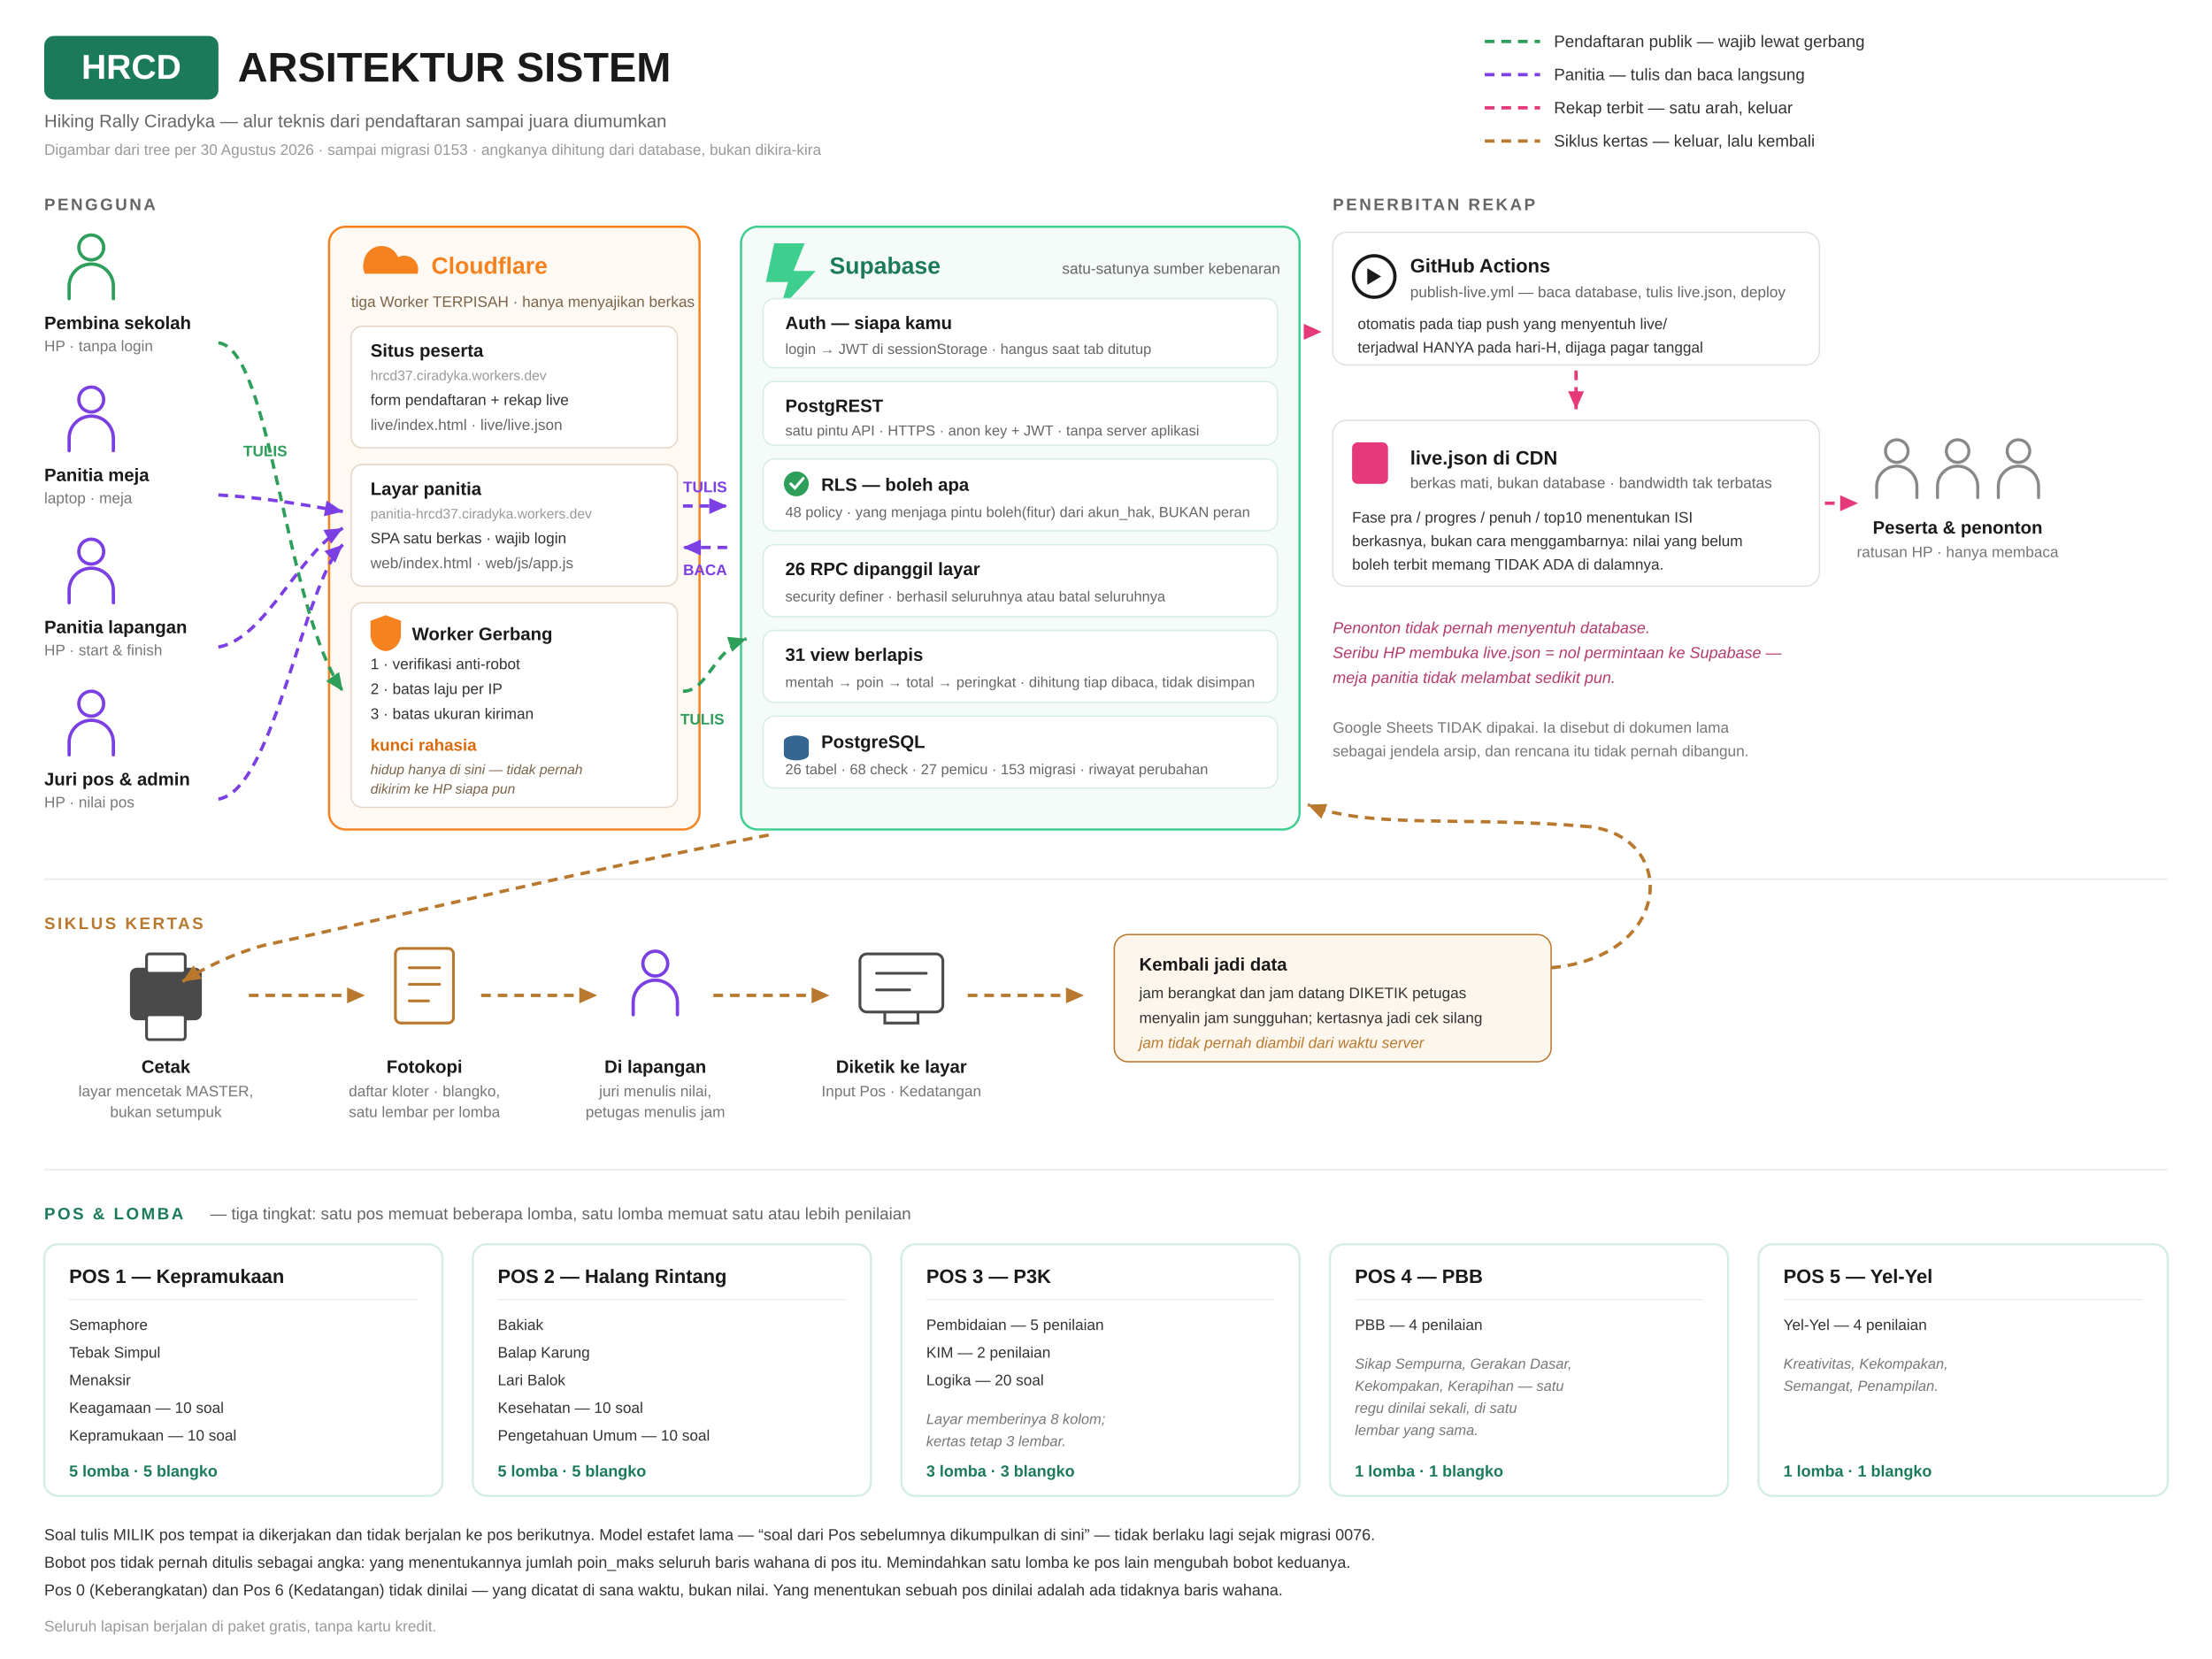
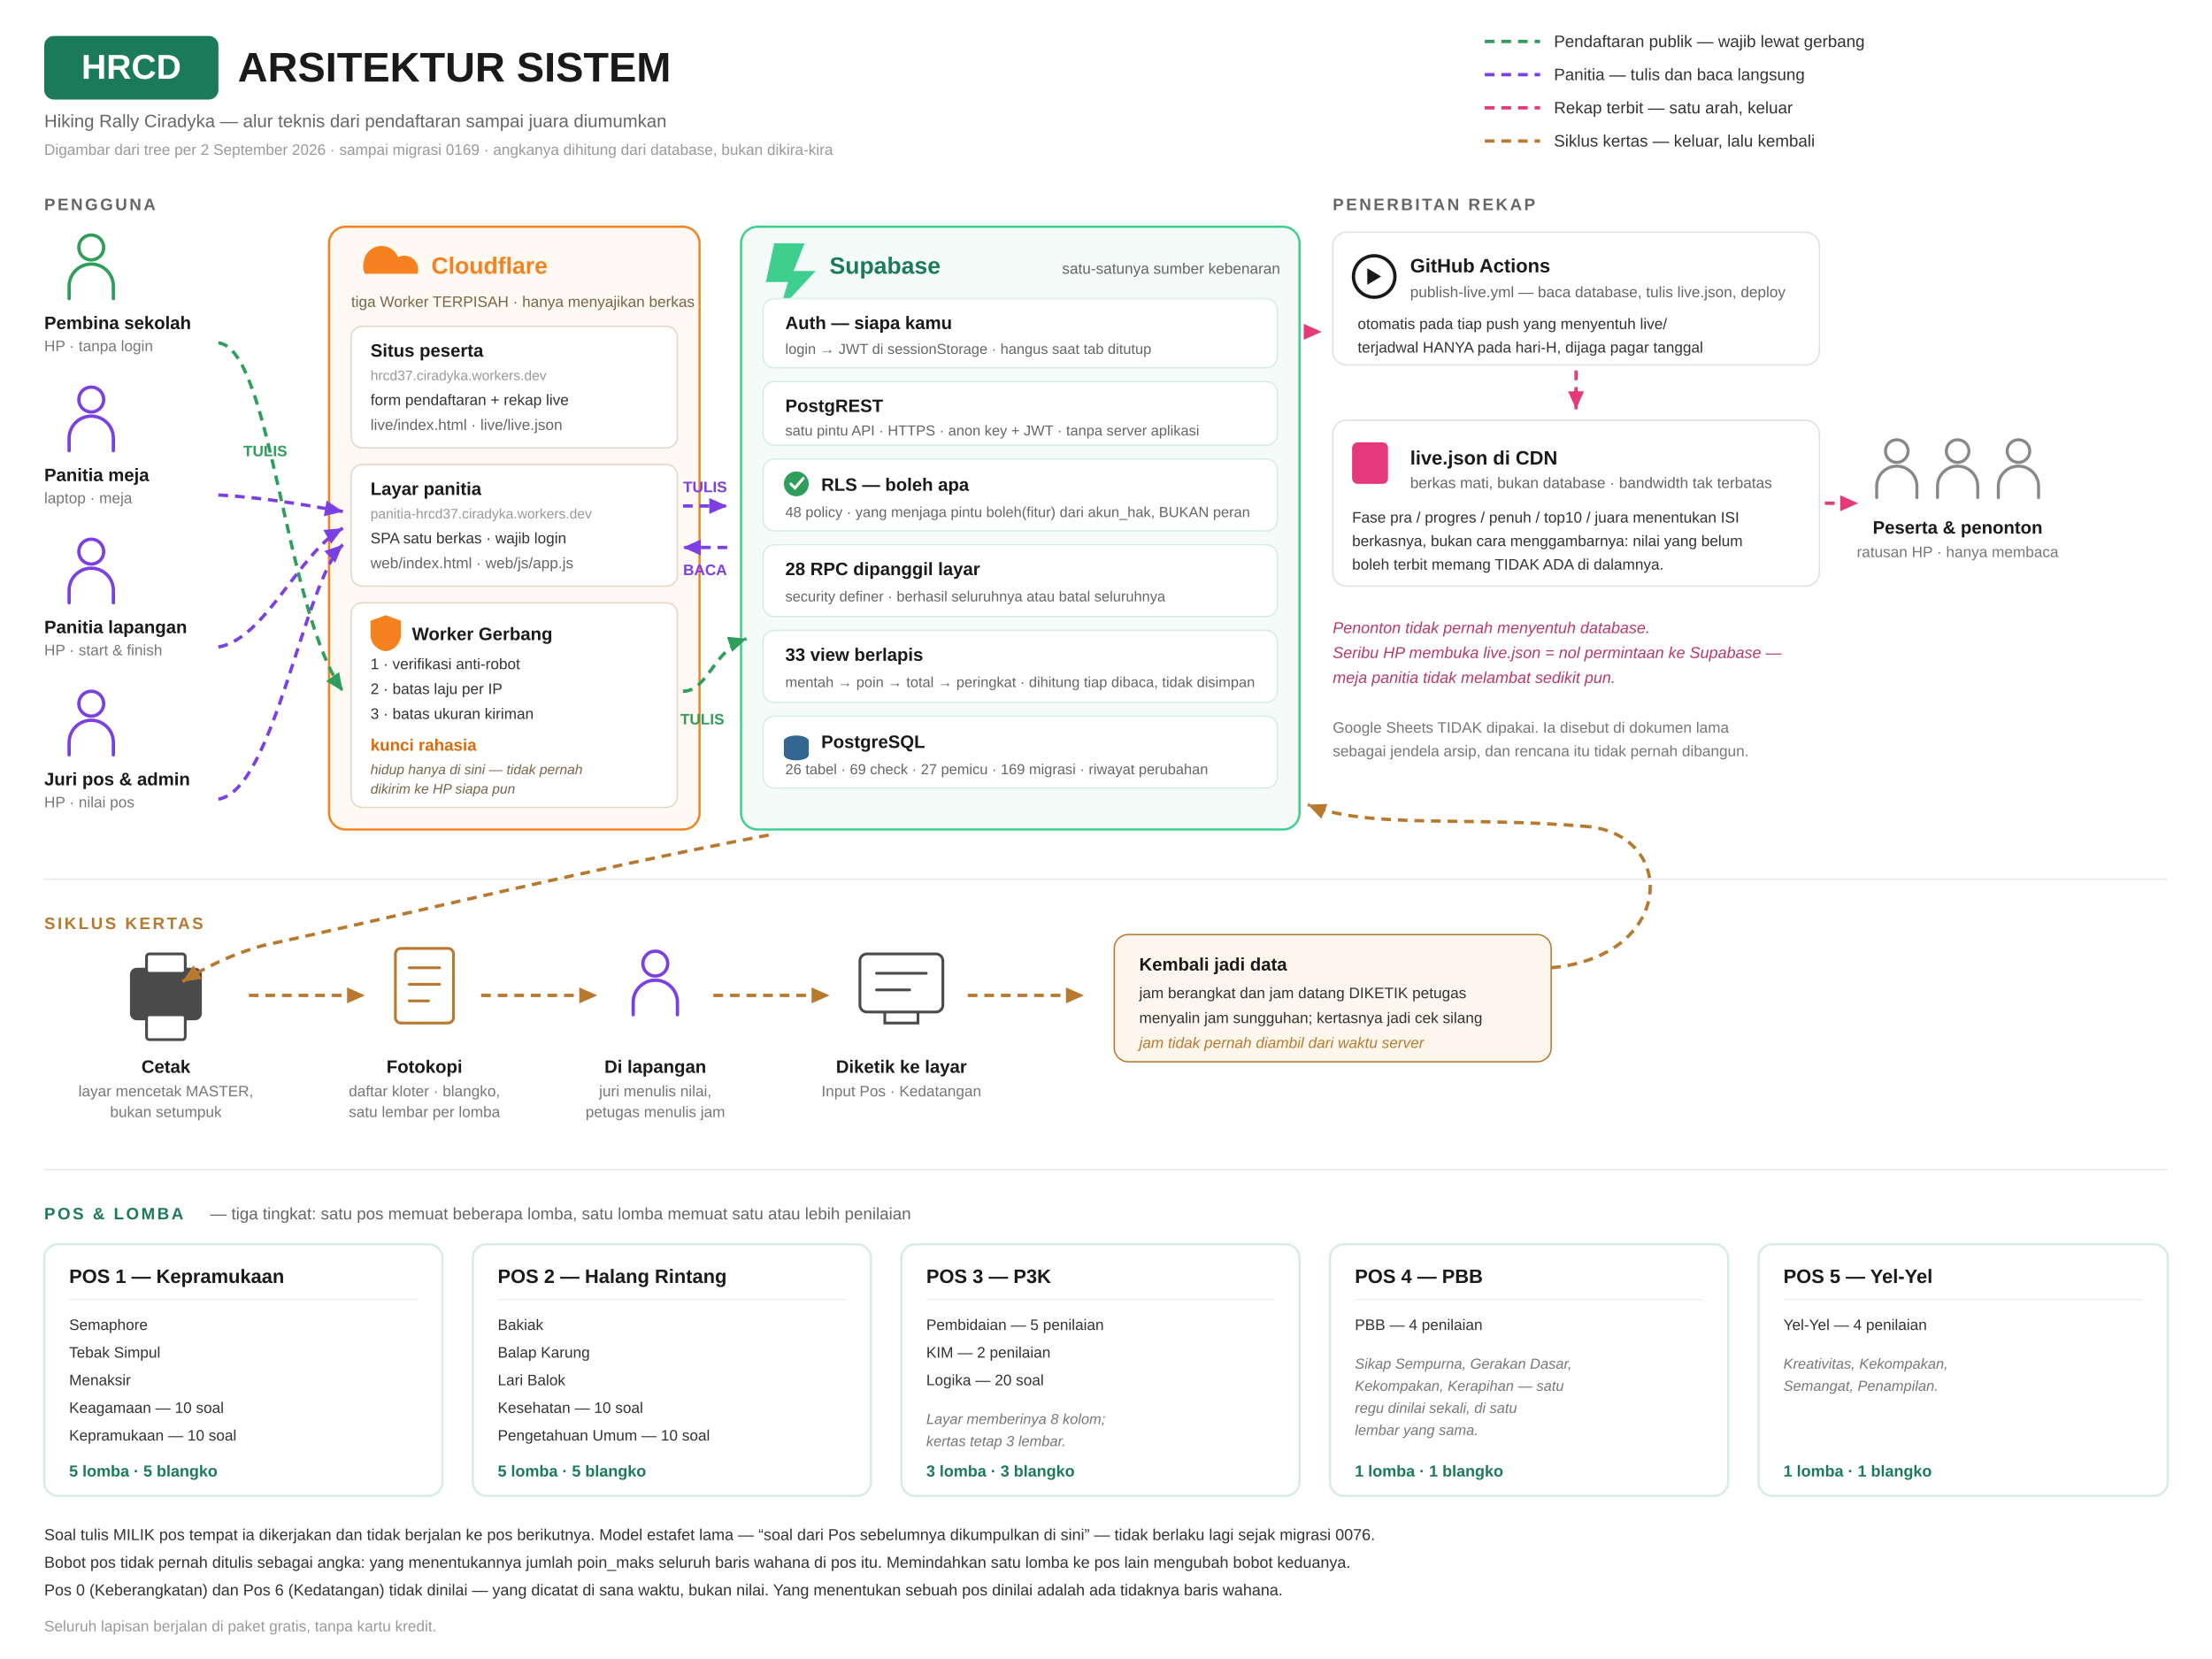
<svg xmlns="http://www.w3.org/2000/svg" viewBox="0 0 1600 1200" width="1600" height="1200" role="img" aria-label="Arsitektur teknis HRCD Rekap: pengguna, tiga Worker Cloudflare, Supabase, penerbitan rekap live, siklus kertas, serta susunan pos dan lomba">
  <defs>
    <marker id="mh" viewBox="0 0 10 10" refX="9" refY="5" markerWidth="6" markerHeight="6" orient="auto-start-reverse">
      <path d="M0,1 L9,5 L0,9 Z" fill="#2E9E5B" />
    </marker>
    <marker id="mu" viewBox="0 0 10 10" refX="9" refY="5" markerWidth="6" markerHeight="6" orient="auto-start-reverse">
      <path d="M0,1 L9,5 L0,9 Z" fill="#7B3FE4" />
    </marker>
    <marker id="mm" viewBox="0 0 10 10" refX="9" refY="5" markerWidth="6" markerHeight="6" orient="auto-start-reverse">
      <path d="M0,1 L9,5 L0,9 Z" fill="#E5397A" />
    </marker>
    <marker id="mk" viewBox="0 0 10 10" refX="9" refY="5" markerWidth="6" markerHeight="6" orient="auto-start-reverse">
      <path d="M0,1 L9,5 L0,9 Z" fill="#B8792F" />
    </marker>
    <symbol id="orang" viewBox="0 0 44 50">
      <circle cx="22" cy="11" r="9" fill="none" stroke="#7B3FE4" stroke-width="2.4" />
      <path d="M6 48 v-9 a16 16 0 0 1 32 0 v9" fill="none" stroke="#7B3FE4" stroke-width="2.4" stroke-linecap="round" />
    </symbol>
    <symbol id="orang-hijau" viewBox="0 0 44 50">
      <circle cx="22" cy="11" r="9" fill="none" stroke="#2E9E5B" stroke-width="2.4" />
      <path d="M6 48 v-9 a16 16 0 0 1 32 0 v9" fill="none" stroke="#2E9E5B" stroke-width="2.4" stroke-linecap="round" />
    </symbol>
    <symbol id="orang-abu" viewBox="0 0 44 50">
      <circle cx="22" cy="11" r="9" fill="none" stroke="#888888" stroke-width="2.4" />
      <path d="M6 48 v-9 a16 16 0 0 1 32 0 v9" fill="none" stroke="#888888" stroke-width="2.4" stroke-linecap="round" />
    </symbol>
  </defs>
  <rect width="1600" height="1200" fill="#FFFFFF" />
  <g font-family="Segoe UI, Calibri, Arial, sans-serif">
    <rect x="32" y="26" width="126" height="46" rx="7" fill="#1B7A5A" />
    <text x="95" y="57" font-size="25" font-weight="700" fill="#FFFFFF" text-anchor="middle">HRCD</text>
    <text x="172" y="59" font-size="30" font-weight="700" fill="#1A1A1A">ARSITEKTUR SISTEM</text>
    <text x="32" y="92" font-size="13" fill="#666666">Hiking Rally Ciradyka — alur teknis dari pendaftaran sampai juara diumumkan</text>
-     <text x="32" y="112" font-size="11" fill="#999999">Digambar dari tree per 30 Agustus 2026 · sampai migrasi 0153 · angkanya dihitung dari database, bukan dikira-kira</text>
+     <text x="32" y="112" font-size="11" fill="#999999">Digambar dari tree per 2 September 2026 · sampai migrasi 0169 · angkanya dihitung dari database, bukan dikira-kira</text>
    <g font-size="12" fill="#333333">
      <line x1="1074" y1="30" x2="1114" y2="30" stroke="#2E9E5B" stroke-width="2.4" stroke-dasharray="7 5" />
      <text x="1124" y="34">Pendaftaran publik — wajib lewat gerbang</text>
      <line x1="1074" y1="54" x2="1114" y2="54" stroke="#7B3FE4" stroke-width="2.4" stroke-dasharray="7 5" />
      <text x="1124" y="58">Panitia — tulis dan baca langsung</text>
      <line x1="1074" y1="78" x2="1114" y2="78" stroke="#E5397A" stroke-width="2.4" stroke-dasharray="7 5" />
      <text x="1124" y="82">Rekap terbit — satu arah, keluar</text>
      <line x1="1074" y1="102" x2="1114" y2="102" stroke="#B8792F" stroke-width="2.4" stroke-dasharray="7 5" />
      <text x="1124" y="106">Siklus kertas — keluar, lalu kembali</text>
    </g>
    <text x="32" y="152" font-size="12" font-weight="700" fill="#666666" letter-spacing="1.6">PENGGUNA</text>
    <use href="#orang-hijau" x="44" y="168" width="44" height="50" />
    <text x="32" y="238" font-size="13" font-weight="700" fill="#1A1A1A">Pembina sekolah</text>
    <text x="32" y="254" font-size="11" fill="#777777">HP · tanpa login</text>
    <use href="#orang" x="44" y="278" width="44" height="50" />
    <text x="32" y="348" font-size="13" font-weight="700" fill="#1A1A1A">Panitia meja</text>
    <text x="32" y="364" font-size="11" fill="#777777">laptop · meja</text>
    <use href="#orang" x="44" y="388" width="44" height="50" />
    <text x="32" y="458" font-size="13" font-weight="700" fill="#1A1A1A">Panitia lapangan</text>
    <text x="32" y="474" font-size="11" fill="#777777">HP · start &amp; finish</text>
    <use href="#orang" x="44" y="498" width="44" height="50" />
    <text x="32" y="568" font-size="13" font-weight="700" fill="#1A1A1A">Juri pos &amp; admin</text>
    <text x="32" y="584" font-size="11" fill="#777777">HP · nilai pos</text>
    <rect x="238" y="164" width="268" height="436" rx="12" fill="#FFF9F3" stroke="#F6821F" stroke-width="1.6" />
    <path d="M263 190 a13 13 0 0 1 25 -4 a10 10 0 0 1 14 12 h-38 a11 11 0 0 1 -1 -8 z" fill="#F6821F" />
    <text x="312" y="198" font-size="17" font-weight="700" fill="#F6821F">Cloudflare</text>
    <text x="254" y="222" font-size="11" fill="#7A6448">tiga Worker TERPISAH · hanya menyajikan berkas</text>
    <rect x="254" y="236" width="236" height="88" rx="8" fill="#FFFFFF" stroke="#E5D5C4" />
    <text x="268" y="258" font-size="13" font-weight="700" fill="#1A1A1A">Situs peserta</text>
    <text x="268" y="275" font-size="10" fill="#999999">hrcd37.ciradyka.workers.dev</text>
    <text x="268" y="293" font-size="11" fill="#333333">form pendaftaran + rekap live</text>
    <text x="268" y="311" font-size="11" fill="#666666">live/index.html · live/live.json</text>
    <rect x="254" y="336" width="236" height="88" rx="8" fill="#FFFFFF" stroke="#E5D5C4" />
    <text x="268" y="358" font-size="13" font-weight="700" fill="#1A1A1A">Layar panitia</text>
    <text x="268" y="375" font-size="10" fill="#999999">panitia-hrcd37.ciradyka.workers.dev</text>
    <text x="268" y="393" font-size="11" fill="#333333">SPA satu berkas · wajib login</text>
    <text x="268" y="411" font-size="11" fill="#666666">web/index.html · web/js/app.js</text>
    <rect x="254" y="436" width="236" height="148" rx="8" fill="#FFFFFF" stroke="#E5D5C4" />
    <path d="M268 449 l11 -4 l11 4 v10 a12 12 0 0 1 -11 12 a12 12 0 0 1 -11 -12 z" fill="#F6821F" />
    <text x="298" y="463" font-size="13" font-weight="700" fill="#1A1A1A">Worker Gerbang</text>
    <text x="268" y="484" font-size="11" fill="#333333">1 · verifikasi anti-robot</text>
    <text x="268" y="502" font-size="11" fill="#333333">2 · batas laju per IP</text>
    <text x="268" y="520" font-size="11" fill="#333333">3 · batas ukuran kiriman</text>
    <text x="268" y="543" font-size="12" font-weight="700" fill="#D96A0B">kunci rahasia</text>
    <text x="268" y="560" font-size="10" font-style="italic" fill="#7A6448">hidup hanya di sini — tidak pernah</text>
    <text x="268" y="574" font-size="10" font-style="italic" fill="#7A6448">dikirim ke HP siapa pun</text>
    <rect x="536" y="164" width="404" height="436" rx="12" fill="#F4FBF8" stroke="#3ECF8E" stroke-width="1.6" />
    <path d="M560 176 l22 0 l-8 20 l16 0 l-26 28 l6 -20 l-16 0 z" fill="#3ECF8E" />
    <text x="600" y="198" font-size="17" font-weight="700" fill="#1B7A5A">Supabase</text>
    <text x="926" y="198" font-size="11" fill="#666666" text-anchor="end">satu-satunya sumber kebenaran</text>
    <rect x="552" y="216" width="372" height="50" rx="8" fill="#FFFFFF" stroke="#D5EDE3" />
    <text x="568" y="238" font-size="13" font-weight="700" fill="#1A1A1A">Auth — siapa kamu</text>
    <text x="568" y="256" font-size="10.5" fill="#666666">login → JWT di sessionStorage · hangus saat tab ditutup</text>
    <rect x="552" y="276" width="372" height="46" rx="8" fill="#FFFFFF" stroke="#D5EDE3" />
    <text x="568" y="298" font-size="13" font-weight="700" fill="#1A1A1A">PostgREST</text>
    <text x="568" y="315" font-size="10.5" fill="#666666">satu pintu API · HTTPS · anon key + JWT · tanpa server aplikasi</text>
    <rect x="552" y="332" width="372" height="52" rx="8" fill="#FFFFFF" stroke="#D5EDE3" />
    <circle cx="576" cy="350" r="9" fill="#2E9E5B" />
    <path d="M572 350 l3 3 l6 -7" fill="none" stroke="#FFFFFF" stroke-width="2" stroke-linecap="round" />
    <text x="594" y="355" font-size="13" font-weight="700" fill="#1A1A1A">RLS — boleh apa</text>
    <text x="568" y="374" font-size="10.5" fill="#666666">48 policy · yang menjaga pintu boleh(fitur) dari akun_hak, BUKAN peran</text>
    <rect x="552" y="394" width="372" height="52" rx="8" fill="#FFFFFF" stroke="#D5EDE3" />
-     <text x="568" y="416" font-size="13" font-weight="700" fill="#1A1A1A">26 RPC dipanggil layar</text>
+     <text x="568" y="416" font-size="13" font-weight="700" fill="#1A1A1A">28 RPC dipanggil layar</text>
    <text x="568" y="435" font-size="10.5" fill="#666666">security definer · berhasil seluruhnya atau batal seluruhnya</text>
    <rect x="552" y="456" width="372" height="52" rx="8" fill="#FFFFFF" stroke="#D5EDE3" />
-     <text x="568" y="478" font-size="13" font-weight="700" fill="#1A1A1A">31 view berlapis</text>
+     <text x="568" y="478" font-size="13" font-weight="700" fill="#1A1A1A">33 view berlapis</text>
    <text x="568" y="497" font-size="10.5" fill="#666666">mentah → poin → total → peringkat · dihitung tiap dibaca, tidak disimpan</text>
    <rect x="552" y="518" width="372" height="52" rx="8" fill="#FFFFFF" stroke="#D5EDE3" />
    <ellipse cx="576" cy="536" rx="9" ry="4" fill="#336791" />
    <path d="M567 536 v10 a9 4 0 0 0 18 0 v-10" fill="#336791" />
    <text x="594" y="541" font-size="13" font-weight="700" fill="#1A1A1A">PostgreSQL</text>
-     <text x="568" y="560" font-size="10.5" fill="#666666">26 tabel · 68 check · 27 pemicu · 153 migrasi · riwayat perubahan</text>
+     <text x="568" y="560" font-size="10.5" fill="#666666">26 tabel · 69 check · 27 pemicu · 169 migrasi · riwayat perubahan</text>
    <text x="964" y="152" font-size="12" font-weight="700" fill="#666666" letter-spacing="1.6">PENERBITAN REKAP</text>
    <rect x="964" y="168" width="352" height="96" rx="10" fill="#FFFFFF" stroke="#E0E0E0" />
    <circle cx="994" cy="200" r="15" fill="none" stroke="#1A1A1A" stroke-width="2.4" />
    <path d="M989 194 l10 6 l-10 6 z" fill="#1A1A1A" />
    <text x="1020" y="197" font-size="14" font-weight="700" fill="#1A1A1A">GitHub Actions</text>
    <text x="1020" y="215" font-size="11" fill="#666666">publish-live.yml — baca database, tulis live.json, deploy</text>
    <text x="982" y="238" font-size="11" fill="#333333">otomatis pada tiap push yang menyentuh live/</text>
    <text x="982" y="255" font-size="11" fill="#333333">terjadwal HANYA pada hari-H, dijaga pagar tanggal</text>
    <path d="M1140 268 v28" stroke="#E5397A" stroke-width="2.4" stroke-dasharray="7 5" marker-end="url(#mm)" />
    <rect x="964" y="304" width="352" height="120" rx="10" fill="#FFFFFF" stroke="#E0E0E0" />
    <rect x="978" y="320" width="26" height="30" rx="4" fill="#E5397A" />
    <text x="1020" y="336" font-size="14" font-weight="700" fill="#1A1A1A">live.json di CDN</text>
    <text x="1020" y="353" font-size="11" fill="#666666">berkas mati, bukan database · bandwidth tak terbatas</text>
-     <text x="978" y="378" font-size="11" fill="#333333">Fase pra / progres / penuh / top10 menentukan ISI</text>
+     <text x="978" y="378" font-size="11" fill="#333333">Fase pra / progres / penuh / top10 / juara menentukan ISI</text>
    <text x="978" y="395" font-size="11" fill="#333333">berkasnya, bukan cara menggambarnya: nilai yang belum</text>
    <text x="978" y="412" font-size="11" fill="#333333">boleh terbit memang TIDAK ADA di dalamnya.</text>
    <use href="#orang-abu" x="1352" y="316" width="40" height="46" />
    <use href="#orang-abu" x="1396" y="316" width="40" height="46" />
    <use href="#orang-abu" x="1440" y="316" width="40" height="46" />
    <text x="1416" y="386" font-size="13" font-weight="700" fill="#1A1A1A" text-anchor="middle">Peserta &amp; penonton</text>
    <text x="1416" y="403" font-size="11" fill="#777777" text-anchor="middle">ratusan HP · hanya membaca</text>
    <path d="M1320 364 h24" stroke="#E5397A" stroke-width="2.4" stroke-dasharray="7 5" marker-end="url(#mm)" />
    <text x="964" y="458" font-size="11.5" font-style="italic" fill="#B33A6B">Penonton tidak pernah menyentuh database.</text>
    <text x="964" y="476" font-size="11.5" font-style="italic" fill="#B33A6B">Seribu HP membuka live.json = nol permintaan ke Supabase —</text>
    <text x="964" y="494" font-size="11.5" font-style="italic" fill="#B33A6B">meja panitia tidak melambat sedikit pun.</text>
    <text x="964" y="530" font-size="11" fill="#777777">Google Sheets TIDAK dipakai. Ia disebut di dokumen lama</text>
    <text x="964" y="547" font-size="11" fill="#777777">sebagai jendela arsip, dan rencana itu tidak pernah dibangun.</text>
    <path d="M158 248 C 196 252, 206 440, 248 500" fill="none" stroke="#2E9E5B" stroke-width="2.4" stroke-dasharray="7 5" marker-end="url(#mh)" />
    <text x="176" y="330" font-size="11" font-weight="700" fill="#2E9E5B">TULIS</text>
    <path d="M158 358 C 190 360, 214 364, 248 370" fill="none" stroke="#7B3FE4" stroke-width="2.4" stroke-dasharray="7 5" marker-end="url(#mu)" />
    <path d="M158 468 C 192 462, 216 400, 248 382" fill="none" stroke="#7B3FE4" stroke-width="2.4" stroke-dasharray="7 5" marker-end="url(#mu)" />
    <path d="M158 578 C 198 572, 220 420, 248 394" fill="none" stroke="#7B3FE4" stroke-width="2.4" stroke-dasharray="7 5" marker-end="url(#mu)" />
    <path d="M494 366 h32" fill="none" stroke="#7B3FE4" stroke-width="2.4" stroke-dasharray="7 5" marker-end="url(#mu)" />
    <text x="510" y="356" font-size="11" font-weight="700" fill="#7B3FE4" text-anchor="middle">TULIS</text>
    <path d="M526 396 h-32" fill="none" stroke="#7B3FE4" stroke-width="2.4" stroke-dasharray="7 5" marker-end="url(#mu)" />
    <text x="510" y="416" font-size="11" font-weight="700" fill="#7B3FE4" text-anchor="middle">BACA</text>
    <path d="M494 500 C 512 500, 516 470, 540 462" fill="none" stroke="#2E9E5B" stroke-width="2.4" stroke-dasharray="7 5" marker-end="url(#mh)" />
    <text x="508" y="524" font-size="11" font-weight="700" fill="#2E9E5B" text-anchor="middle">TULIS</text>
    <path d="M944 240 h12" fill="none" stroke="#E5397A" stroke-width="2.4" stroke-dasharray="7 5" marker-end="url(#mm)" />
    <line x1="32" y1="636" x2="1568" y2="636" stroke="#EEEEEE" stroke-width="1.5" />
    <text x="32" y="672" font-size="12" font-weight="700" fill="#B8792F" letter-spacing="1.6">SIKLUS KERTAS</text>
    <rect x="94" y="700" width="52" height="38" rx="5" fill="#4A4A4A" />
    <rect x="106" y="690" width="28" height="14" rx="2" fill="#FFFFFF" stroke="#4A4A4A" stroke-width="2" />
    <rect x="106" y="734" width="28" height="18" rx="2" fill="#FFFFFF" stroke="#4A4A4A" stroke-width="2" />
    <text x="120" y="776" font-size="13" font-weight="700" fill="#1A1A1A" text-anchor="middle">Cetak</text>
    <text x="120" y="793" font-size="11" fill="#777777" text-anchor="middle">layar mencetak MASTER,</text>
    <text x="120" y="808" font-size="11" fill="#777777" text-anchor="middle">bukan setumpuk</text>
    <path d="M180 720 h84" stroke="#B8792F" stroke-width="2.4" stroke-dasharray="7 5" marker-end="url(#mk)" />
    <rect x="286" y="686" width="42" height="54" rx="4" fill="#FFFFFF" stroke="#B8792F" stroke-width="2" />
    <path d="M296 700 h22 M296 712 h22 M296 724 h14" stroke="#B8792F" stroke-width="2" stroke-linecap="round" />
    <text x="307" y="776" font-size="13" font-weight="700" fill="#1A1A1A" text-anchor="middle">Fotokopi</text>
    <text x="307" y="793" font-size="11" fill="#777777" text-anchor="middle">daftar kloter · blangko,</text>
    <text x="307" y="808" font-size="11" fill="#777777" text-anchor="middle">satu lembar per lomba</text>
    <path d="M348 720 h84" stroke="#B8792F" stroke-width="2.4" stroke-dasharray="7 5" marker-end="url(#mk)" />
    <use href="#orang" x="452" y="686" width="44" height="50" />
    <text x="474" y="776" font-size="13" font-weight="700" fill="#1A1A1A" text-anchor="middle">Di lapangan</text>
    <text x="474" y="793" font-size="11" fill="#777777" text-anchor="middle">juri menulis nilai,</text>
    <text x="474" y="808" font-size="11" fill="#777777" text-anchor="middle">petugas menulis jam</text>
    <path d="M516 720 h84" stroke="#B8792F" stroke-width="2.4" stroke-dasharray="7 5" marker-end="url(#mk)" />
    <rect x="622" y="690" width="60" height="42" rx="5" fill="#FFFFFF" stroke="#4A4A4A" stroke-width="2" />
    <path d="M634 704 h36 M634 716 h24" stroke="#4A4A4A" stroke-width="2" stroke-linecap="round" />
    <path d="M640 732 v8 h24 v-8" fill="none" stroke="#4A4A4A" stroke-width="2" />
    <text x="652" y="776" font-size="13" font-weight="700" fill="#1A1A1A" text-anchor="middle">Diketik ke layar</text>
    <text x="652" y="793" font-size="11" fill="#777777" text-anchor="middle">Input Pos · Kedatangan</text>
    <path d="M700 720 h84" stroke="#B8792F" stroke-width="2.4" stroke-dasharray="7 5" marker-end="url(#mk)" />
    <rect x="806" y="676" width="316" height="92" rx="10" fill="#FDF6EC" stroke="#B8792F" />
    <text x="824" y="702" font-size="13" font-weight="700" fill="#1A1A1A">Kembali jadi data</text>
    <text x="824" y="722" font-size="11" fill="#333333">jam berangkat dan jam datang DIKETIK petugas</text>
    <text x="824" y="740" font-size="11" fill="#333333">menyalin jam sungguhan; kertasnya jadi cek silang</text>
    <text x="824" y="758" font-size="11" font-style="italic" fill="#B8792F">jam tidak pernah diambil dari waktu server</text>
    <path d="M1122 700 C 1210 692, 1214 606, 1150 598" fill="none" stroke="#B8792F" stroke-width="2.4" stroke-dasharray="7 5" />
    <path d="M1150 598 C 1060 590, 990 600, 946 582" fill="none" stroke="#B8792F" stroke-width="2.4" stroke-dasharray="7 5" marker-end="url(#mk)" />
    <path d="M556 604 C 420 630, 300 660, 190 684 C 168 690, 148 700, 132 710" fill="none" stroke="#B8792F" stroke-width="2.4" stroke-dasharray="7 5" marker-end="url(#mk)" />
    <line x1="32" y1="846" x2="1568" y2="846" stroke="#EEEEEE" stroke-width="1.5" />
    <text x="32" y="882" font-size="12" font-weight="700" fill="#1B7A5A" letter-spacing="1.6">POS &amp; LOMBA</text>
    <text x="152" y="882" font-size="12" fill="#666666">— tiga tingkat: satu pos memuat beberapa lomba, satu lomba memuat satu atau lebih penilaian</text>
    <g font-size="11">
      <rect x="32" y="900" width="288" height="182" rx="10" fill="#FFFFFF" stroke="#D5EDE3" stroke-width="1.6" />
      <text x="50" y="928" font-size="14" font-weight="700" fill="#1A1A1A">POS 1 — Kepramukaan</text>
      <line x1="50" y1="940" x2="302" y2="940" stroke="#EEEEEE" />
      <text x="50" y="962" fill="#333333">Semaphore</text>
      <text x="50" y="982" fill="#333333">Tebak Simpul</text>
      <text x="50" y="1002" fill="#333333">Menaksir</text>
      <text x="50" y="1022" fill="#333333">Keagamaan — 10 soal</text>
      <text x="50" y="1042" fill="#333333">Kepramukaan — 10 soal</text>
      <text x="50" y="1068" font-size="11.5" font-weight="700" fill="#1B7A5A">5 lomba · 5 blangko</text>
      <rect x="342" y="900" width="288" height="182" rx="10" fill="#FFFFFF" stroke="#D5EDE3" stroke-width="1.6" />
      <text x="360" y="928" font-size="14" font-weight="700" fill="#1A1A1A">POS 2 — Halang Rintang</text>
      <line x1="360" y1="940" x2="612" y2="940" stroke="#EEEEEE" />
      <text x="360" y="962" fill="#333333">Bakiak</text>
      <text x="360" y="982" fill="#333333">Balap Karung</text>
      <text x="360" y="1002" fill="#333333">Lari Balok</text>
      <text x="360" y="1022" fill="#333333">Kesehatan — 10 soal</text>
      <text x="360" y="1042" fill="#333333">Pengetahuan Umum — 10 soal</text>
      <text x="360" y="1068" font-size="11.5" font-weight="700" fill="#1B7A5A">5 lomba · 5 blangko</text>
      <rect x="652" y="900" width="288" height="182" rx="10" fill="#FFFFFF" stroke="#D5EDE3" stroke-width="1.6" />
      <text x="670" y="928" font-size="14" font-weight="700" fill="#1A1A1A">POS 3 — P3K</text>
      <line x1="670" y1="940" x2="922" y2="940" stroke="#EEEEEE" />
      <text x="670" y="962" fill="#333333">Pembidaian — 5 penilaian</text>
      <text x="670" y="982" fill="#333333">KIM — 2 penilaian</text>
      <text x="670" y="1002" fill="#333333">Logika — 20 soal</text>
      <text x="670" y="1030" font-size="10.5" font-style="italic" fill="#777777">Layar memberinya 8 kolom;</text>
      <text x="670" y="1046" font-size="10.5" font-style="italic" fill="#777777">kertas tetap 3 lembar.</text>
      <text x="670" y="1068" font-size="11.5" font-weight="700" fill="#1B7A5A">3 lomba · 3 blangko</text>
      <rect x="962" y="900" width="288" height="182" rx="10" fill="#FFFFFF" stroke="#D5EDE3" stroke-width="1.6" />
      <text x="980" y="928" font-size="14" font-weight="700" fill="#1A1A1A">POS 4 — PBB</text>
      <line x1="980" y1="940" x2="1232" y2="940" stroke="#EEEEEE" />
      <text x="980" y="962" fill="#333333">PBB — 4 penilaian</text>
      <text x="980" y="990" font-size="10.5" font-style="italic" fill="#777777">Sikap Sempurna, Gerakan Dasar,</text>
      <text x="980" y="1006" font-size="10.5" font-style="italic" fill="#777777">Kekompakan, Kerapihan — satu</text>
      <text x="980" y="1022" font-size="10.5" font-style="italic" fill="#777777">regu dinilai sekali, di satu</text>
      <text x="980" y="1038" font-size="10.5" font-style="italic" fill="#777777">lembar yang sama.</text>
      <text x="980" y="1068" font-size="11.5" font-weight="700" fill="#1B7A5A">1 lomba · 1 blangko</text>
      <rect x="1272" y="900" width="296" height="182" rx="10" fill="#FFFFFF" stroke="#D5EDE3" stroke-width="1.6" />
      <text x="1290" y="928" font-size="14" font-weight="700" fill="#1A1A1A">POS 5 — Yel-Yel</text>
      <line x1="1290" y1="940" x2="1550" y2="940" stroke="#EEEEEE" />
      <text x="1290" y="962" fill="#333333">Yel-Yel — 4 penilaian</text>
      <text x="1290" y="990" font-size="10.5" font-style="italic" fill="#777777">Kreativitas, Kekompakan,</text>
      <text x="1290" y="1006" font-size="10.5" font-style="italic" fill="#777777">Semangat, Penampilan.</text>
      <text x="1290" y="1068" font-size="11.5" font-weight="700" fill="#1B7A5A">1 lomba · 1 blangko</text>
    </g>
    <text x="32" y="1114" font-size="11.5" fill="#333333">Soal tulis MILIK pos tempat ia dikerjakan dan tidak berjalan ke pos berikutnya. Model estafet lama — “soal dari Pos sebelumnya dikumpulkan di sini” — tidak berlaku lagi sejak migrasi 0076.</text>
    <text x="32" y="1134" font-size="11.5" fill="#333333">Bobot pos tidak pernah ditulis sebagai angka: yang menentukannya jumlah poin_maks seluruh baris wahana di pos itu. Memindahkan satu lomba ke pos lain mengubah bobot keduanya.</text>
    <text x="32" y="1154" font-size="11.5" fill="#333333">Pos 0 (Keberangkatan) dan Pos 6 (Kedatangan) tidak dinilai — yang dicatat di sana waktu, bukan nilai. Yang menentukan sebuah pos dinilai adalah ada tidaknya baris wahana.</text>
    <text x="32" y="1180" font-size="11" fill="#999999">Seluruh lapisan berjalan di paket gratis, tanpa kartu kredit.</text>
  </g>
</svg>
